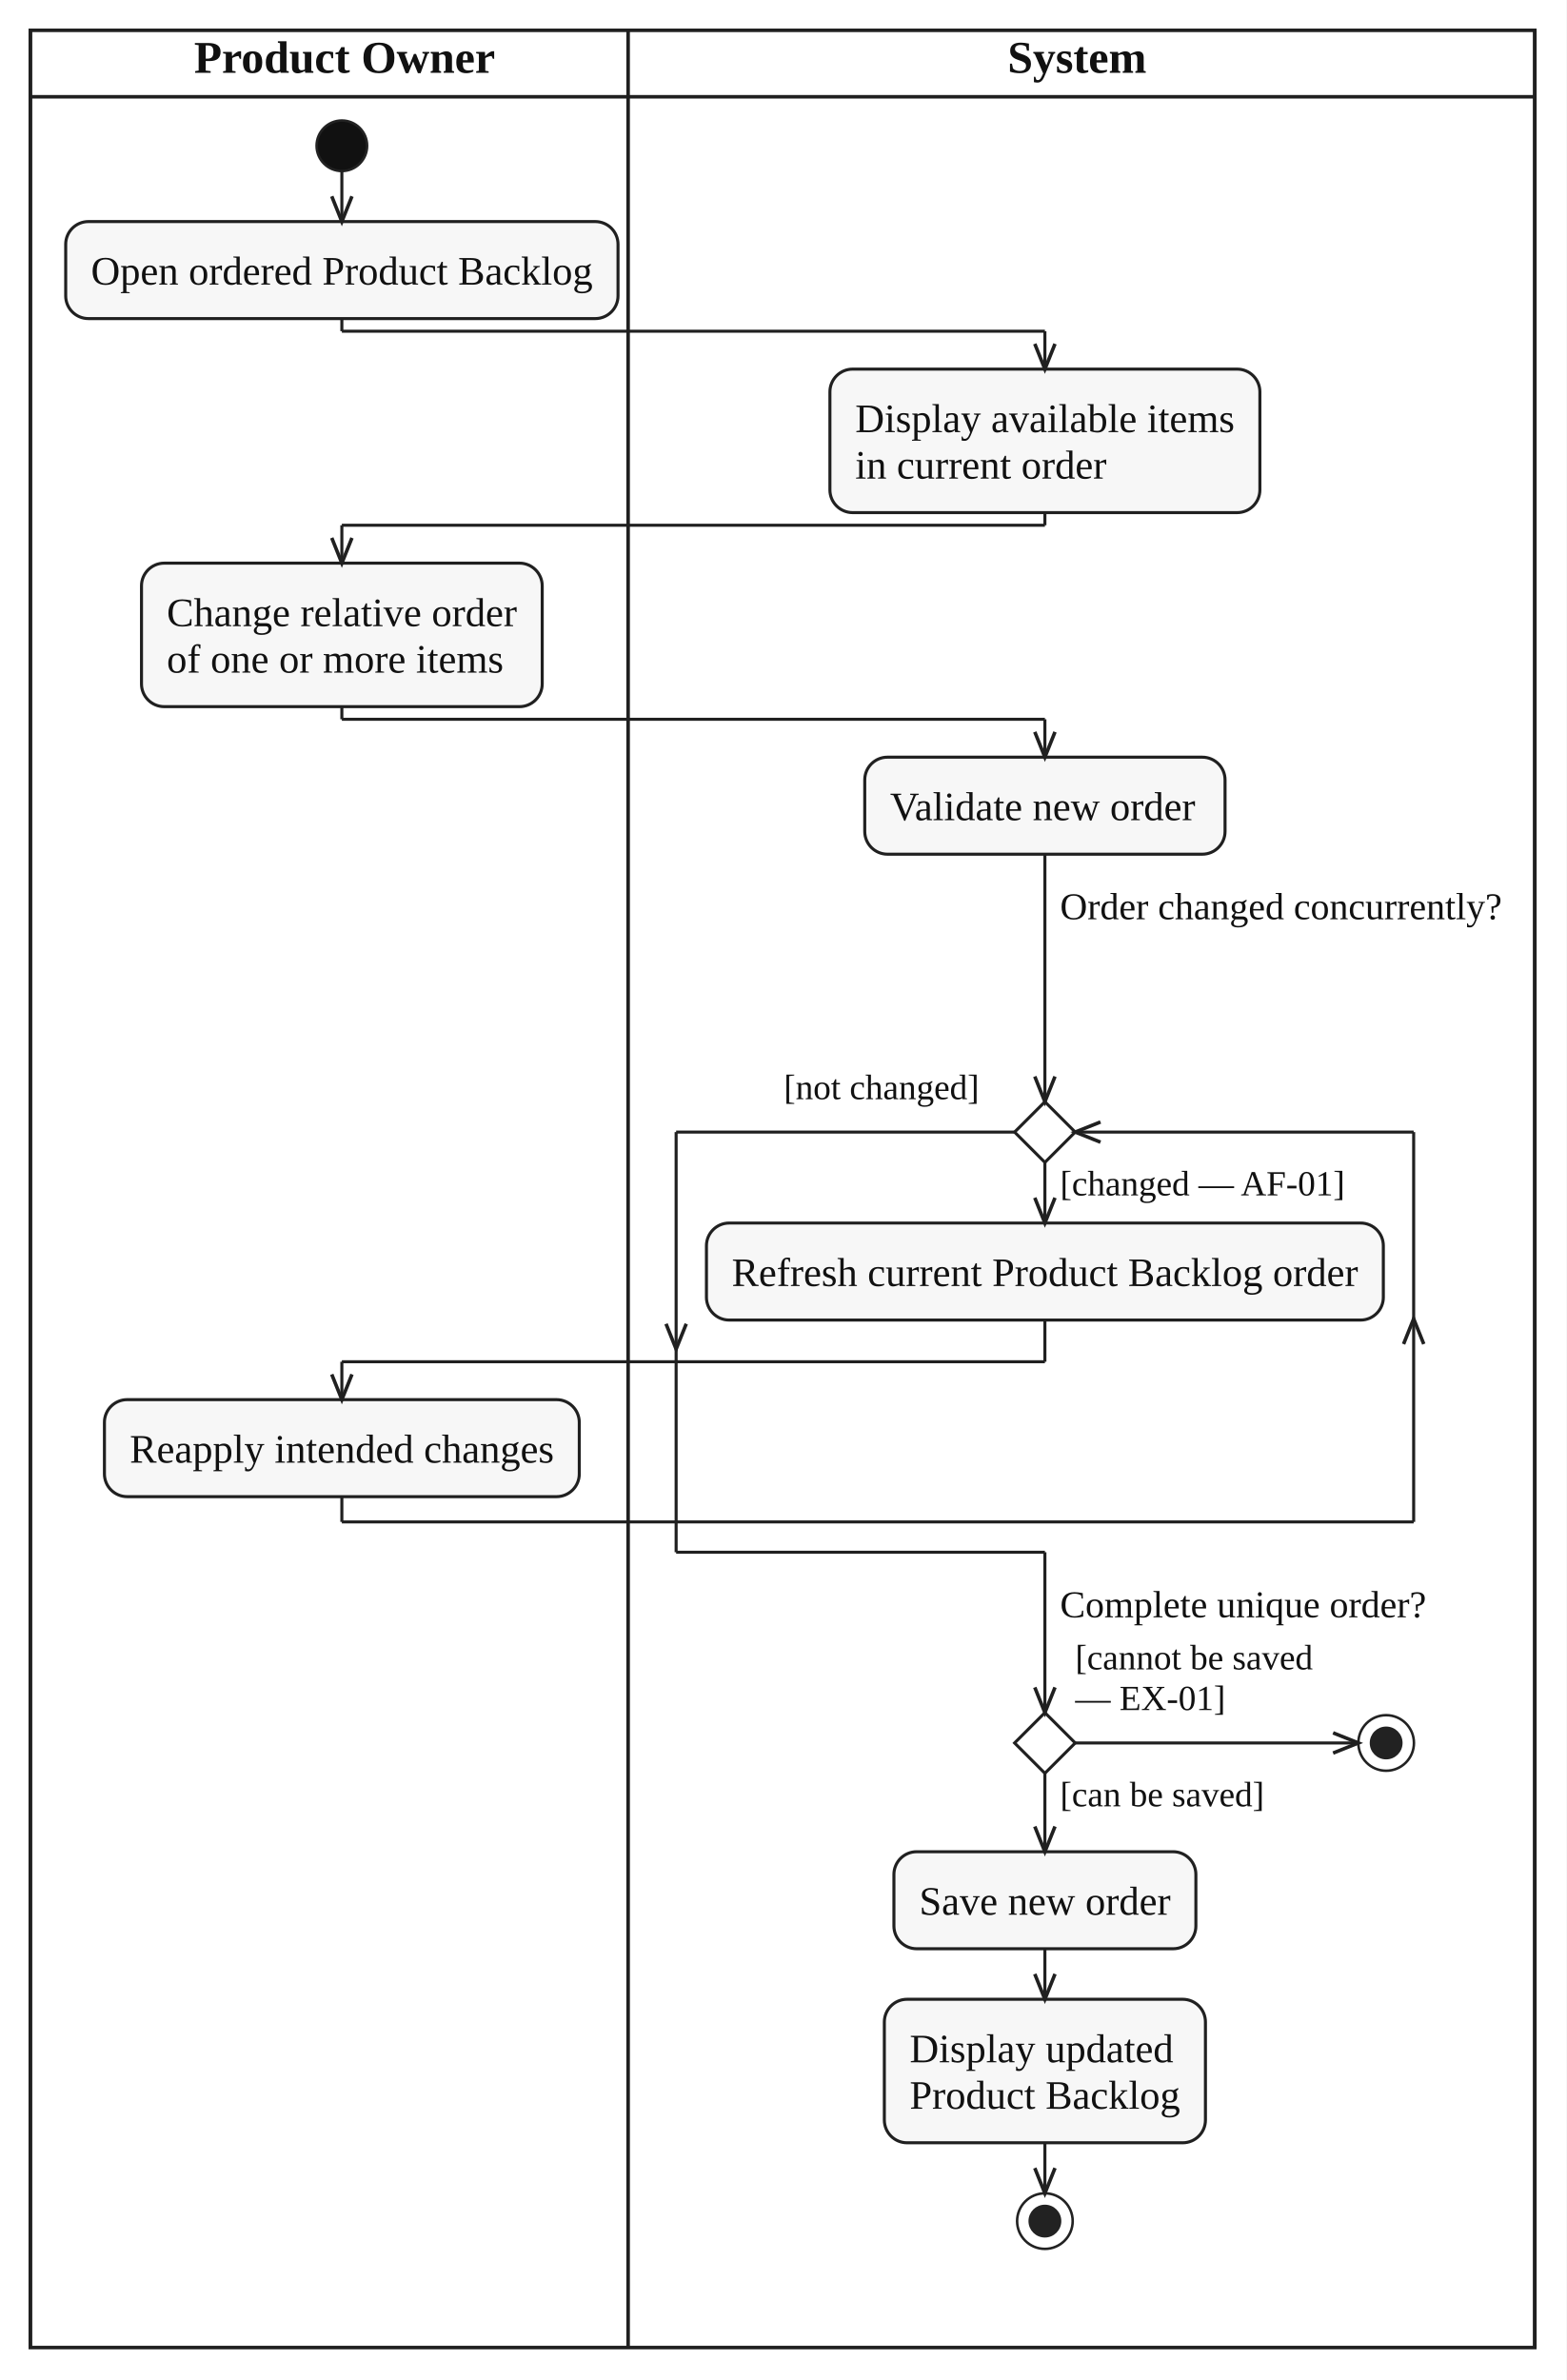
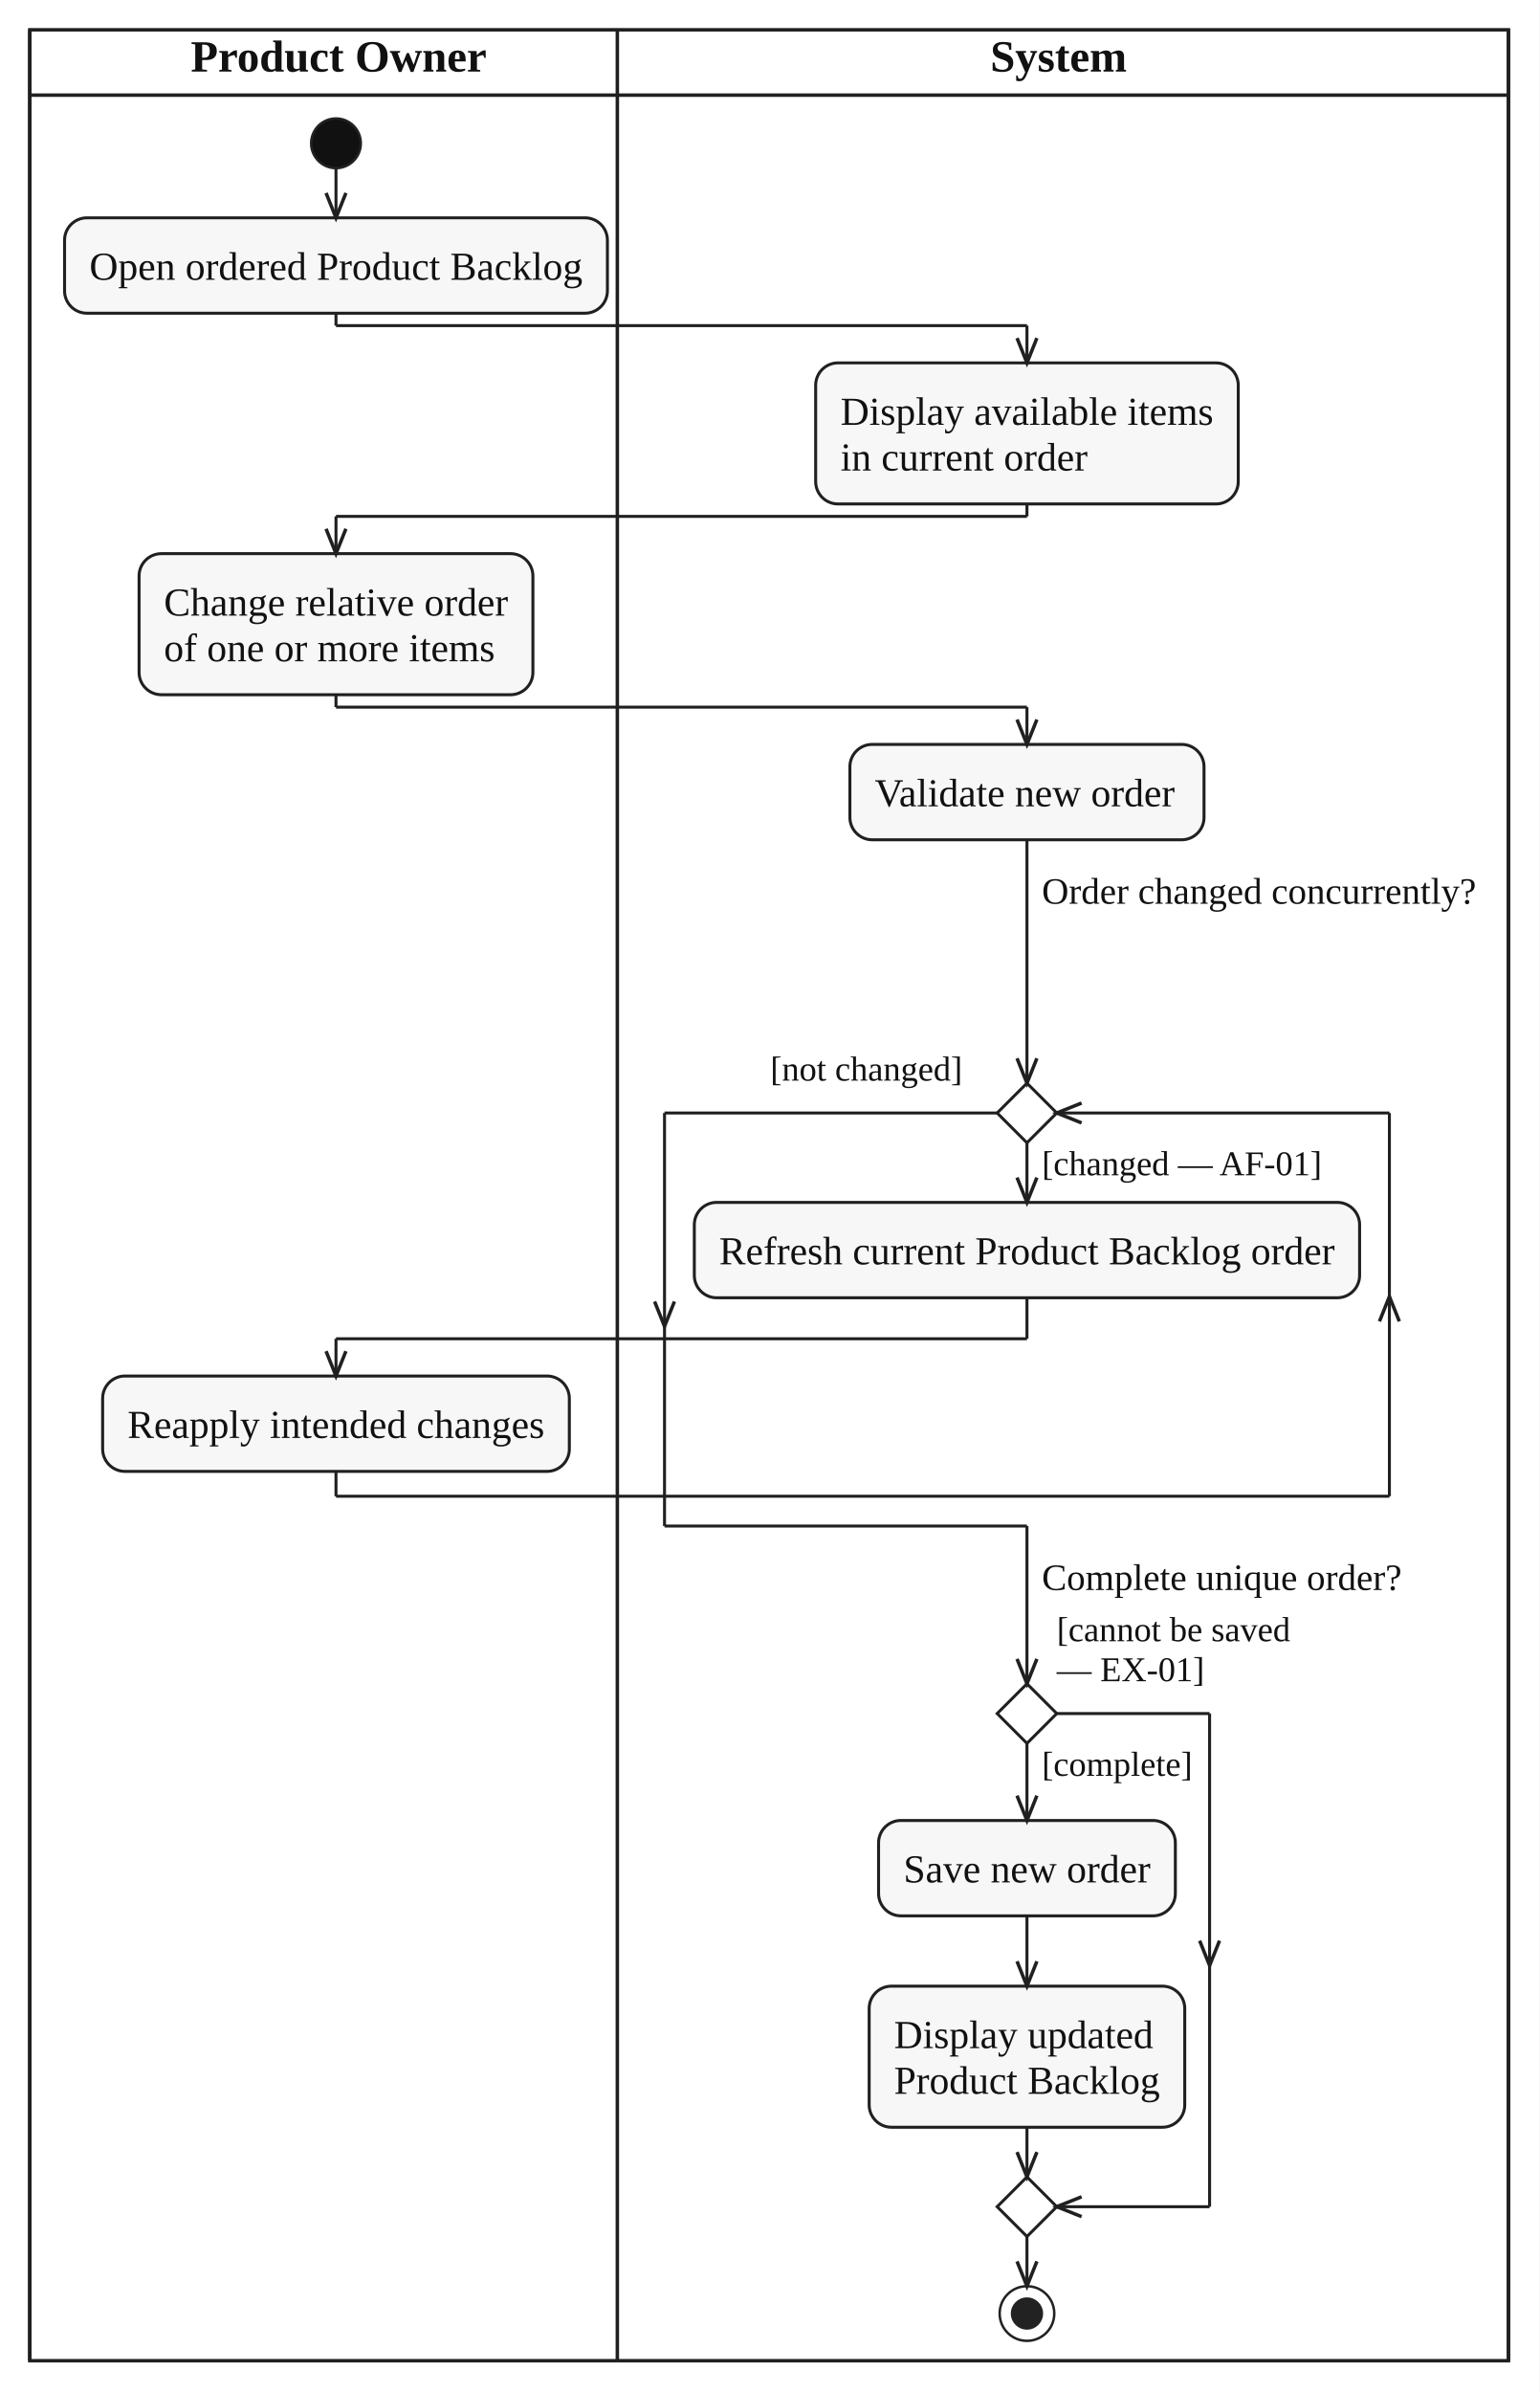
- <svg xmlns="http://www.w3.org/2000/svg" contentStyleType="text/css" height="942px" preserveAspectRatio="none" style="width:620px;height:942px;background:#FFFFFF;" version="1.1" viewBox="-5 0.394 620 942" width="620px" zoomAndPan="magnify" data-pres-formatted="1">
-   <rect id="pres-background" x="-5" y="0.394" width="620" height="942" fill="#FFFFFF" stroke="none" />
+ <svg xmlns="http://www.w3.org/2000/svg" contentStyleType="text/css" height="963px" preserveAspectRatio="none" style="width:620px;height:963px;background:#FFFFFF;" version="1.1" viewBox="-5 0.394 620 963" width="620px" zoomAndPan="magnify" data-pres-formatted="1">
+   <rect id="pres-background" x="-5" y="0.394" width="620" height="963" fill="#FFFFFF" stroke="none" />
  <defs />
  <g>
    <rect fill="#FFFFFF" height="30.698" style="stroke:#FFFFFF;stroke-width:1.0;" width="580.726" x="15" y="12.394" />
    <ellipse cx="130.305" cy="58.092" fill="#111111" rx="10" ry="10" style="stroke:#222222;stroke-width:1.0;" />
    <rect fill="#F7F7F7" height="38.398" rx="9" ry="9" style="stroke:#202020;stroke-width:1.2;" width="218.609" x="21" y="88.092" />
    <text fill="#111111" font-family="Times New Roman" font-size="16" lengthAdjust="spacing" textLength="198.609" x="31" y="113.029">Open ordered Product Backlog</text>
    <rect fill="#F7F7F7" height="56.797" rx="9" ry="9" style="stroke:#202020;stroke-width:1.2;" width="158.602" x="51.004" y="223.287" />
    <text fill="#111111" font-family="Times New Roman" font-size="16" lengthAdjust="spacing" textLength="138.602" x="61.004" y="248.225">Change relative order</text>
    <text fill="#111111" font-family="Times New Roman" font-size="16" lengthAdjust="spacing" textLength="133.297" x="61.004" y="266.623">of one or more items</text>
    <rect fill="#F7F7F7" height="38.398" rx="9" ry="9" style="stroke:#202020;stroke-width:1.2;" width="187.945" x="36.332" y="554.368" />
    <text fill="#111111" font-family="Times New Roman" font-size="16" lengthAdjust="spacing" textLength="167.945" x="46.332" y="579.306">Reapply intended changes</text>
-     <line style="stroke:#202020;stroke-width:1.4;" x1="7" x2="7" y1="12.394" y2="929.551" />
+     <line style="stroke:#202020;stroke-width:1.4;" x1="7" x2="7" y1="12.394" y2="950.802" />
    <rect fill="#F7F7F7" height="56.797" rx="9" ry="9" style="stroke:#202020;stroke-width:1.2;" width="170.18" x="323.477" y="146.49" />
    <text fill="#111111" font-family="Times New Roman" font-size="16" lengthAdjust="spacing" textLength="150.18" x="333.477" y="171.428">Display available items</text>
    <text fill="#111111" font-family="Times New Roman" font-size="16" lengthAdjust="spacing" textLength="99.508" x="333.477" y="189.826">in current order</text>
    <rect fill="#F7F7F7" height="38.398" rx="9" ry="9" style="stroke:#202020;stroke-width:1.2;" width="142.609" x="337.262" y="300.084" />
    <text fill="#111111" font-family="Times New Roman" font-size="16" lengthAdjust="spacing" textLength="122.609" x="347.262" y="325.022">Validate new order</text>
    <rect fill="#F7F7F7" height="38.398" rx="9" ry="9" style="stroke:#202020;stroke-width:1.2;" width="267.914" x="274.609" y="484.47" />
    <text fill="#111111" font-family="Times New Roman" font-size="16" lengthAdjust="spacing" textLength="247.914" x="284.609" y="509.407">Refresh current Product Backlog order</text>
    <polygon fill="#FFFFFF" points="408.566,436.47,420.566,448.47,408.566,460.47,396.566,448.47,408.566,436.47" style="stroke:#202020;stroke-width:1.2;" />
    <text fill="#111111" font-family="Times New Roman" font-size="15" lengthAdjust="spacing" textLength="174.91" x="414.566" y="364.231">Order changed concurrently?</text>
    <text fill="#111111" font-family="Times New Roman" font-size="15" lengthAdjust="spacing" textLength="3.75" x="414.566" y="381.479"> </text>
    <text fill="#111111" font-family="Times New Roman" font-size="15" lengthAdjust="spacing" textLength="3.75" x="414.566" y="398.728"> </text>
    <text fill="#111111" font-family="Times New Roman" font-size="15" lengthAdjust="spacing" textLength="3.75" x="414.566" y="415.977"> </text>
    <text fill="#111111" font-family="Times New Roman" font-size="15" lengthAdjust="spacing" textLength="3.75" x="414.566" y="433.225"> </text>
    <text fill="#111111" font-family="Times New Roman" font-size="14" lengthAdjust="spacing" textLength="120.524" x="414.566" y="473.54">[changed — AF-01]  </text>
    <text fill="#111111" font-family="Times New Roman" font-size="6" lengthAdjust="spacing" textLength="1.5" x="414.566" y="482.17"> </text>
    <text fill="#111111" font-family="Times New Roman" font-size="14" lengthAdjust="spacing" textLength="91.356" x="305.211" y="435.441">  [not changed]  </text>
    <text fill="#111111" font-family="Times New Roman" font-size="6" lengthAdjust="spacing" textLength="1.5" x="305.211" y="444.071"> </text>
    <rect fill="#F7F7F7" height="38.398" rx="9" ry="9" style="stroke:#202020;stroke-width:1.2;" width="119.516" x="348.809" y="733.306" />
    <text fill="#111111" font-family="Times New Roman" font-size="16" lengthAdjust="spacing" textLength="99.516" x="358.809" y="758.244">Save new order</text>
-     <rect fill="#F7F7F7" height="56.797" rx="9" ry="9" style="stroke:#202020;stroke-width:1.2;" width="127.094" x="345.019" y="791.705" />
-     <text fill="#111111" font-family="Times New Roman" font-size="16" lengthAdjust="spacing" textLength="104.422" x="355.019" y="816.642">Display updated</text>
-     <text fill="#111111" font-family="Times New Roman" font-size="16" lengthAdjust="spacing" textLength="107.094" x="355.019" y="835.04">Product Backlog</text>
-     <ellipse cx="408.566" cy="879.501" fill="none" rx="11" ry="11" style="stroke:#222222;stroke-width:1.0;" />
-     <ellipse cx="408.566" cy="879.501" fill="#222222" rx="6" ry="6" style="stroke:#222222;stroke-width:1.0;" />
+     <rect fill="#F7F7F7" height="56.797" rx="9" ry="9" style="stroke:#202020;stroke-width:1.2;" width="127.094" x="345.019" y="800.005" />
+     <text fill="#111111" font-family="Times New Roman" font-size="16" lengthAdjust="spacing" textLength="104.422" x="355.019" y="824.943">Display updated</text>
+     <text fill="#111111" font-family="Times New Roman" font-size="16" lengthAdjust="spacing" textLength="107.094" x="355.019" y="843.341">Product Backlog</text>
    <polygon fill="#FFFFFF" points="408.566,678.257,420.566,690.257,408.566,702.257,396.566,690.257,408.566,678.257" style="stroke:#202020;stroke-width:1.2;" />
    <text fill="#111111" font-family="Times New Roman" font-size="15" lengthAdjust="spacing" textLength="144.954" x="414.566" y="640.515">Complete unique order?</text>
    <text fill="#111111" font-family="Times New Roman" font-size="15" lengthAdjust="spacing" textLength="3.75" x="414.566" y="657.764"> </text>
    <text fill="#111111" font-family="Times New Roman" font-size="15" lengthAdjust="spacing" textLength="3.75" x="414.566" y="675.012"> </text>
-     <text fill="#111111" font-family="Times New Roman" font-size="14" lengthAdjust="spacing" textLength="87.842" x="414.566" y="715.327">[can be saved]  </text>
+     <text fill="#111111" font-family="Times New Roman" font-size="14" lengthAdjust="spacing" textLength="67.635" x="414.566" y="715.327">[complete]  </text>
    <text fill="#111111" font-family="Times New Roman" font-size="6" lengthAdjust="spacing" textLength="1.5" x="414.566" y="723.957"> </text>
    <text fill="#111111" font-family="Times New Roman" font-size="14" lengthAdjust="spacing" textLength="101.069" x="420.566" y="661.13">  [cannot be saved</text>
    <text fill="#111111" font-family="Times New Roman" font-size="14" lengthAdjust="spacing" textLength="66.486" x="420.566" y="677.229">  — EX-01]</text>
    <text fill="#111111" font-family="Times New Roman" font-size="6" lengthAdjust="spacing" textLength="1.5" x="420.566" y="685.858"> </text>
-     <ellipse cx="543.636" cy="690.257" fill="none" rx="11" ry="11" style="stroke:#222222;stroke-width:1.0;" />
-     <ellipse cx="543.636" cy="690.257" fill="#222222" rx="6" ry="6" style="stroke:#222222;stroke-width:1.0;" />
-     <line style="stroke:#202020;stroke-width:1.4;" x1="243.609" x2="243.609" y1="12.394" y2="929.551" />
-     <line style="stroke:#202020;stroke-width:1.4;" x1="602.476" x2="602.476" y1="12.394" y2="929.551" />
+     <polygon fill="#FFFFFF" points="408.566,876.802,420.566,888.802,408.566,900.802,396.566,888.802,408.566,876.802" style="stroke:#202020;stroke-width:1.2;" />
+     <ellipse cx="408.566" cy="931.802" fill="none" rx="11" ry="11" style="stroke:#222222;stroke-width:1.0;" />
+     <ellipse cx="408.566" cy="931.802" fill="#222222" rx="6" ry="6" style="stroke:#222222;stroke-width:1.0;" />
+     <line style="stroke:#202020;stroke-width:1.4;" x1="243.609" x2="243.609" y1="12.394" y2="950.802" />
+     <line style="stroke:#202020;stroke-width:1.4;" x1="602.476" x2="602.476" y1="12.394" y2="950.802" />
    <polyline points="550.523,532.368 554.523,522.368 558.523,532.368" fill="none" stroke="#202020" stroke-width="1.4" stroke-linejoin="miter" stroke-linecap="butt" class="open-arrowhead" />
    <line style="stroke:#202020;stroke-width:1.2;" x1="130.305" x2="130.305" y1="68.092" y2="88.092" />
    <polyline points="126.305,78.092 130.305,88.092 134.305,78.092" fill="none" stroke="#202020" stroke-width="1.4" stroke-linejoin="miter" stroke-linecap="butt" class="open-arrowhead" />
    <line style="stroke:#202020;stroke-width:1.2;" x1="408.566" x2="408.566" y1="460.47" y2="484.47" />
    <polyline points="404.566,474.47 408.566,484.47 412.566,474.47" fill="none" stroke="#202020" stroke-width="1.4" stroke-linejoin="miter" stroke-linecap="butt" class="open-arrowhead" />
    <line style="stroke:#202020;stroke-width:1.2;" x1="396.566" x2="262.609" y1="448.47" y2="448.47" />
    <polyline points="258.609,524.368 262.609,534.368 266.609,524.368" fill="none" stroke="#202020" stroke-width="1.4" stroke-linejoin="miter" stroke-linecap="butt" class="open-arrowhead" />
    <line style="stroke:#202020;stroke-width:1.2;" x1="262.609" x2="262.609" y1="448.47" y2="614.767" />
    <line style="stroke:#202020;stroke-width:1.2;" x1="262.609" x2="408.566" y1="614.767" y2="614.767" />
    <line style="stroke:#202020;stroke-width:1.2;" x1="408.566" x2="408.566" y1="614.767" y2="678.257" />
    <polyline points="404.566,668.257 408.566,678.257 412.566,668.257" fill="none" stroke="#202020" stroke-width="1.4" stroke-linejoin="miter" stroke-linecap="butt" class="open-arrowhead" />
    <line style="stroke:#202020;stroke-width:1.2;" x1="408.566" x2="408.566" y1="338.482" y2="436.47" />
    <polyline points="404.566,426.47 408.566,436.47 412.566,426.47" fill="none" stroke="#202020" stroke-width="1.4" stroke-linejoin="miter" stroke-linecap="butt" class="open-arrowhead" />
-     <line style="stroke:#202020;stroke-width:1.2;" x1="408.566" x2="408.566" y1="771.705" y2="791.705" />
-     <polyline points="404.566,781.705 408.566,791.705 412.566,781.705" fill="none" stroke="#202020" stroke-width="1.4" stroke-linejoin="miter" stroke-linecap="butt" class="open-arrowhead" />
-     <line style="stroke:#202020;stroke-width:1.2;" x1="408.566" x2="408.566" y1="848.501" y2="868.501" />
-     <polyline points="404.566,858.501 408.566,868.501 412.566,858.501" fill="none" stroke="#202020" stroke-width="1.4" stroke-linejoin="miter" stroke-linecap="butt" class="open-arrowhead" />
+     <line style="stroke:#202020;stroke-width:1.2;" x1="408.566" x2="408.566" y1="771.705" y2="800.005" />
+     <polyline points="404.566,790.005 408.566,800.005 412.566,790.005" fill="none" stroke="#202020" stroke-width="1.4" stroke-linejoin="miter" stroke-linecap="butt" class="open-arrowhead" />
    <line style="stroke:#202020;stroke-width:1.2;" x1="408.566" x2="408.566" y1="702.257" y2="733.306" />
    <polyline points="404.566,723.306 408.566,733.306 412.566,723.306" fill="none" stroke="#202020" stroke-width="1.4" stroke-linejoin="miter" stroke-linecap="butt" class="open-arrowhead" />
-     <line style="stroke:#202020;stroke-width:1.2;" x1="420.566" x2="532.636" y1="690.257" y2="690.257" />
-     <polyline points="522.636,686.257 532.636,690.257 522.636,694.257" fill="none" stroke="#202020" stroke-width="1.4" stroke-linejoin="miter" stroke-linecap="butt" class="open-arrowhead" />
+     <line style="stroke:#202020;stroke-width:1.2;" x1="420.566" x2="482.113" y1="690.257" y2="690.257" />
+     <polyline points="478.113,781.705 482.113,791.705 486.113,781.705" fill="none" stroke="#202020" stroke-width="1.4" stroke-linejoin="miter" stroke-linecap="butt" class="open-arrowhead" />
+     <line style="stroke:#202020;stroke-width:1.2;" x1="482.113" x2="482.113" y1="690.257" y2="888.802" />
+     <line style="stroke:#202020;stroke-width:1.2;" x1="482.113" x2="420.566" y1="888.802" y2="888.802" />
+     <polyline points="430.566,884.802 420.566,888.802 430.566,892.802" fill="none" stroke="#202020" stroke-width="1.4" stroke-linejoin="miter" stroke-linecap="butt" class="open-arrowhead" />
+     <line style="stroke:#202020;stroke-width:1.2;" x1="408.566" x2="408.566" y1="856.802" y2="876.802" />
+     <polyline points="404.566,866.802 408.566,876.802 412.566,866.802" fill="none" stroke="#202020" stroke-width="1.4" stroke-linejoin="miter" stroke-linecap="butt" class="open-arrowhead" />
+     <line style="stroke:#202020;stroke-width:1.2;" x1="408.566" x2="408.566" y1="900.802" y2="920.802" />
+     <polyline points="404.566,910.802 408.566,920.802 412.566,910.802" fill="none" stroke="#202020" stroke-width="1.4" stroke-linejoin="miter" stroke-linecap="butt" class="open-arrowhead" />
    <line style="stroke:#202020;stroke-width:1.2;" x1="130.305" x2="130.305" y1="126.49" y2="131.49" />
    <line style="stroke:#202020;stroke-width:1.2;" x1="130.305" x2="408.566" y1="131.49" y2="131.49" />
    <line style="stroke:#202020;stroke-width:1.2;" x1="408.566" x2="408.566" y1="131.49" y2="146.49" />
    <polyline points="404.566,136.49 408.566,146.49 412.566,136.49" fill="none" stroke="#202020" stroke-width="1.4" stroke-linejoin="miter" stroke-linecap="butt" class="open-arrowhead" />
    <line style="stroke:#202020;stroke-width:1.2;" x1="408.566" x2="408.566" y1="203.287" y2="208.287" />
    <line style="stroke:#202020;stroke-width:1.2;" x1="408.566" x2="130.305" y1="208.287" y2="208.287" />
    <line style="stroke:#202020;stroke-width:1.2;" x1="130.305" x2="130.305" y1="208.287" y2="223.287" />
    <polyline points="126.305,213.287 130.305,223.287 134.305,213.287" fill="none" stroke="#202020" stroke-width="1.4" stroke-linejoin="miter" stroke-linecap="butt" class="open-arrowhead" />
    <line style="stroke:#202020;stroke-width:1.2;" x1="130.305" x2="130.305" y1="280.084" y2="285.084" />
    <line style="stroke:#202020;stroke-width:1.2;" x1="130.305" x2="408.566" y1="285.084" y2="285.084" />
    <line style="stroke:#202020;stroke-width:1.2;" x1="408.566" x2="408.566" y1="285.084" y2="300.084" />
    <polyline points="404.566,290.084 408.566,300.084 412.566,290.084" fill="none" stroke="#202020" stroke-width="1.4" stroke-linejoin="miter" stroke-linecap="butt" class="open-arrowhead" />
    <line style="stroke:#202020;stroke-width:1.2;" x1="408.566" x2="408.566" y1="522.868" y2="539.368" />
    <line style="stroke:#202020;stroke-width:1.2;" x1="408.566" x2="130.305" y1="539.368" y2="539.368" />
    <line style="stroke:#202020;stroke-width:1.2;" x1="130.305" x2="130.305" y1="539.368" y2="554.368" />
    <polyline points="126.305,544.368 130.305,554.368 134.305,544.368" fill="none" stroke="#202020" stroke-width="1.4" stroke-linejoin="miter" stroke-linecap="butt" class="open-arrowhead" />
    <line style="stroke:#202020;stroke-width:1.2;" x1="130.305" x2="130.305" y1="592.767" y2="602.767" />
    <line style="stroke:#202020;stroke-width:1.2;" x1="130.305" x2="554.523" y1="602.767" y2="602.767" />
    <line style="stroke:#202020;stroke-width:1.2;" x1="554.523" x2="554.523" y1="448.47" y2="602.767" />
    <line style="stroke:#202020;stroke-width:1.2;" x1="554.523" x2="420.566" y1="448.47" y2="448.47" />
    <polyline points="430.566,444.47 420.566,448.47 430.566,452.47" fill="none" stroke="#202020" stroke-width="1.4" stroke-linejoin="miter" stroke-linecap="butt" class="open-arrowhead" />
    <text fill="#111111" font-family="Times New Roman" font-size="18" font-weight="bold" lengthAdjust="spacing" textLength="119.478" x="71.815" y="29.198">Product Owner</text>
    <text fill="#111111" font-family="Times New Roman" font-size="7" font-weight="bold" lengthAdjust="spacing" textLength="1.75" x="67.315" y="39.627"> </text>
    <text fill="#111111" font-family="Times New Roman" font-size="18" font-weight="bold" lengthAdjust="spacing" textLength="54.993" x="393.796" y="29.198">System</text>
    <text fill="#111111" font-family="Times New Roman" font-size="7" font-weight="bold" lengthAdjust="spacing" textLength="1.75" x="389.296" y="39.627"> </text>
  </g>
  <g id="pres-frame" fill="none" stroke="#202020" stroke-width="1.4">
-     <rect x="7" y="12.394" width="595.476" height="917.157" />
+     <rect x="7" y="12.394" width="595.476" height="938.409" />
    <line x1="7" x2="602.476" y1="38.698" y2="38.698" />
  </g>
</svg>
